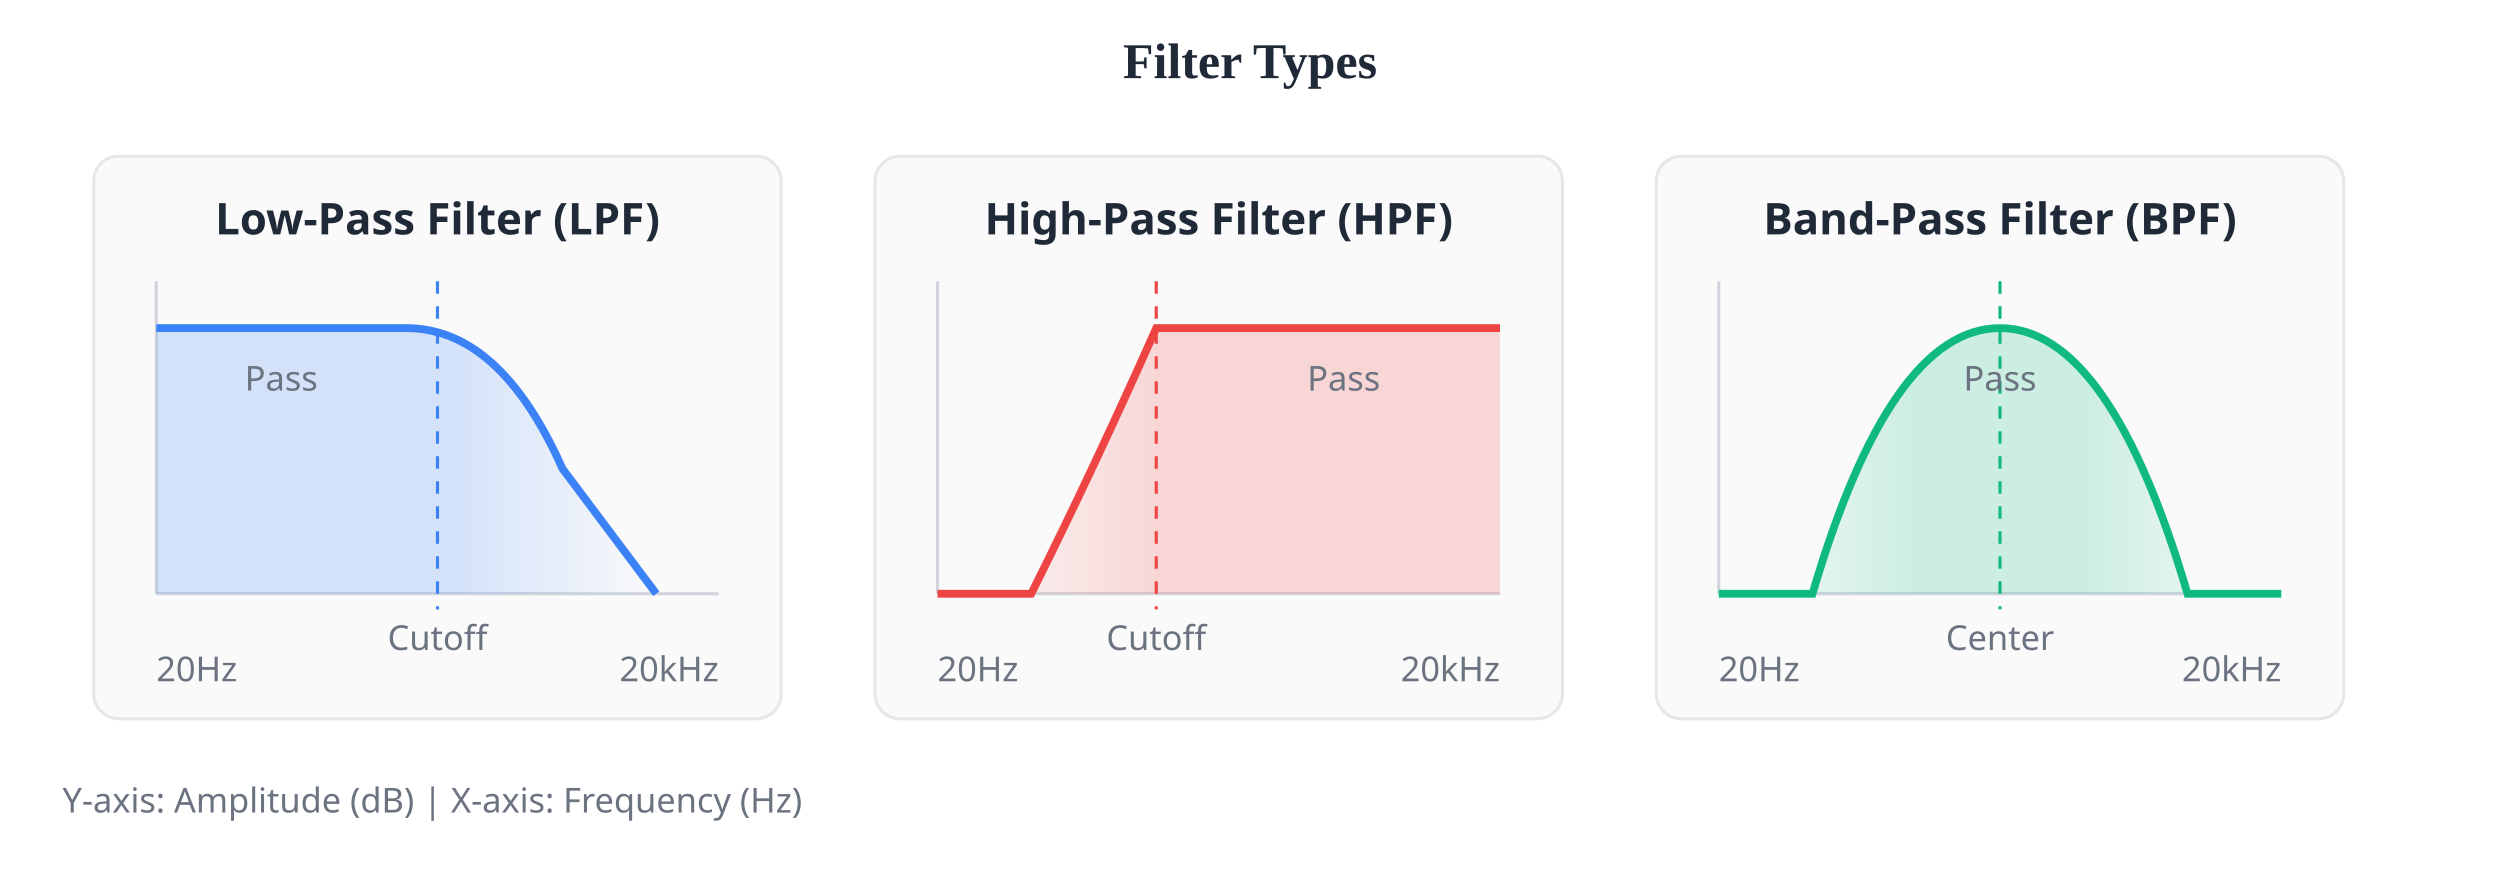
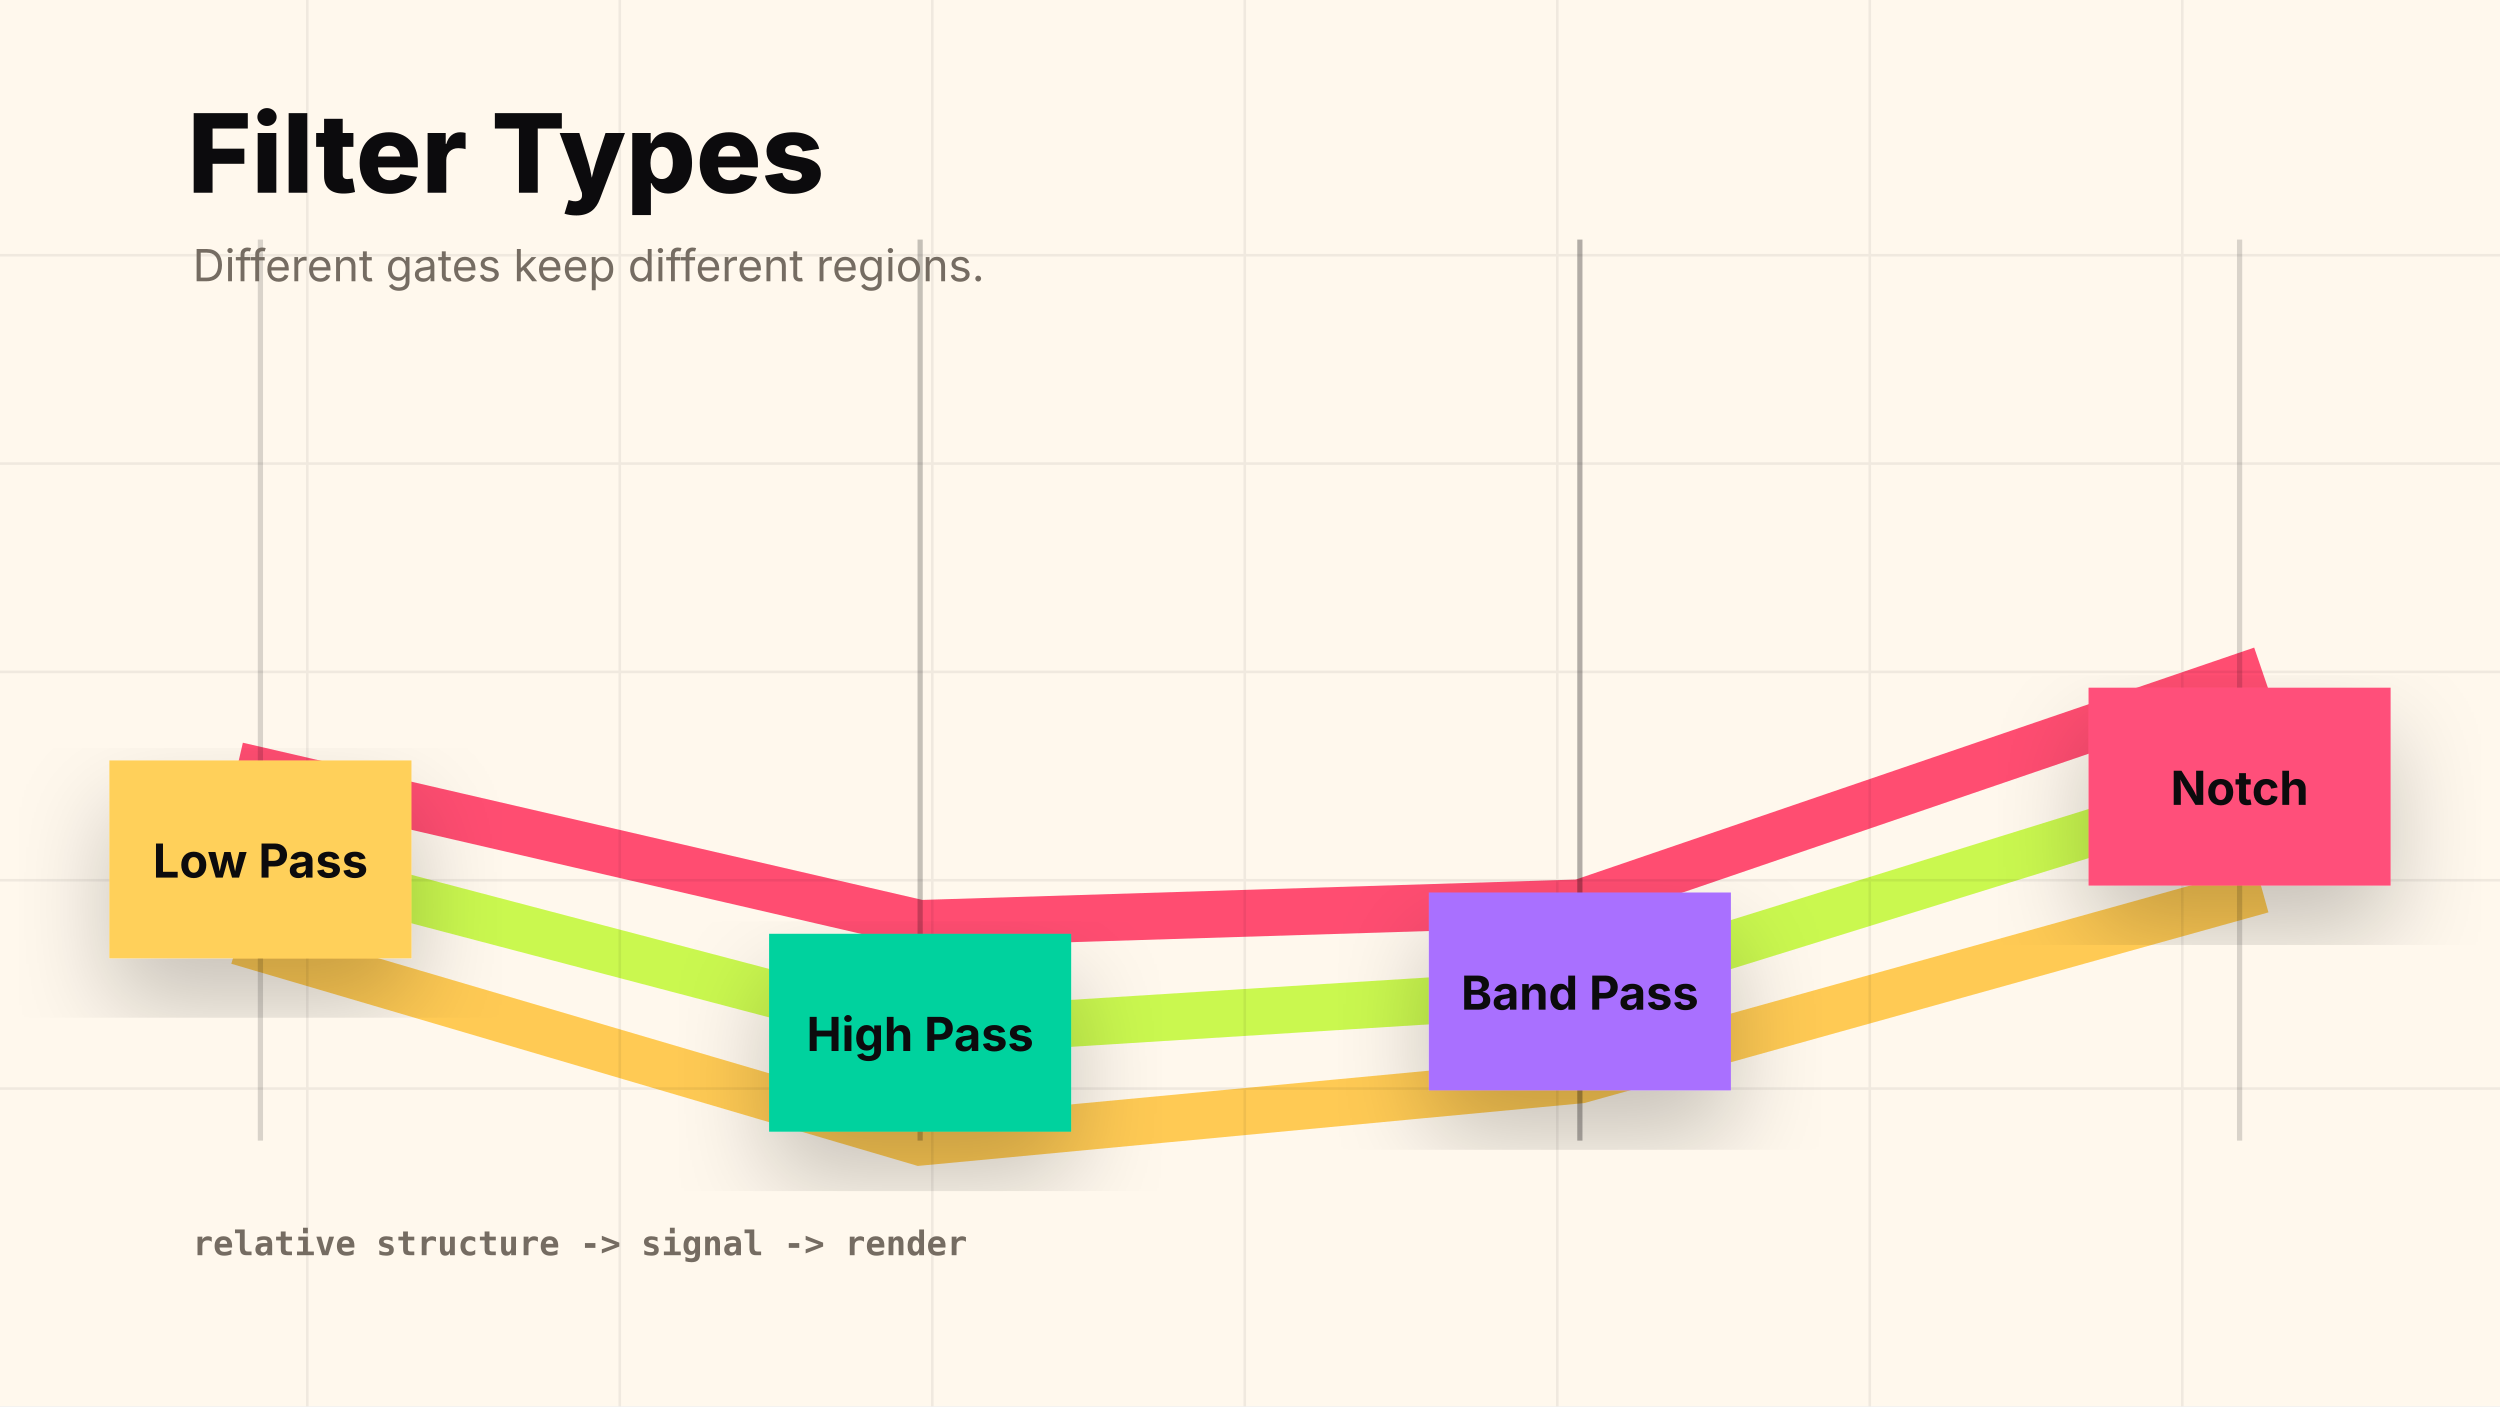
- <svg xmlns="http://www.w3.org/2000/svg" viewBox="0 0 800 280">
+ <svg xmlns="http://www.w3.org/2000/svg" viewBox="0 0 960 540" role="img" aria-labelledby="title desc">
+   <style>
+   :root{color-scheme:light dark}.bg{fill:#fff8ed}.grid{stroke:#0c0b0d;stroke-opacity:.06}.ink{fill:#0c0b0d}.muted{fill:#756c62}.rail{fill:none;stroke-linecap:square;stroke-width:18;mix-blend-mode:multiply}.r0{stroke:#ff4f7a}.r1{stroke:#caff55}.r2{stroke:#ffd05a}.tick{fill:#0c0b0d}.node rect{filter:url(#soft)}.node text{fill:#0c0b0d;font:700 18px ui-sans-serif,-apple-system,BlinkMacSystemFont,'Segoe UI',sans-serif;text-anchor:middle}.mono{font:600 13px ui-monospace,SFMono-Regular,Menlo,monospace}@media(prefers-color-scheme:dark){.bg{fill:#08070a}.grid{stroke:#fff8ed;stroke-opacity:.07}.ink{fill:#fff8ed}.muted{fill:#b5aca1}.rail{mix-blend-mode:screen;opacity:.88}.tick{fill:#fff8ed}.node text{fill:#08070a}}
+ </style>
  <defs>
-     <linearGradient id="lpfFill" x1="0%" y1="0%" x2="100%" y2="0%">
-       <stop offset="0%" style="stop-color:#3b82f6;stop-opacity:0.2" />
-       <stop offset="60%" style="stop-color:#3b82f6;stop-opacity:0.2" />
-       <stop offset="100%" style="stop-color:#3b82f6;stop-opacity:0" />
-     </linearGradient>
-     <linearGradient id="hpfFill" x1="0%" y1="0%" x2="100%" y2="0%">
-       <stop offset="0%" style="stop-color:#ef4444;stop-opacity:0" />
-       <stop offset="40%" style="stop-color:#ef4444;stop-opacity:0.2" />
-       <stop offset="100%" style="stop-color:#ef4444;stop-opacity:0.2" />
-     </linearGradient>
-     <linearGradient id="bpfFill" x1="0%" y1="0%" x2="100%" y2="0%">
-       <stop offset="0%" style="stop-color:#10b981;stop-opacity:0" />
-       <stop offset="35%" style="stop-color:#10b981;stop-opacity:0.2" />
-       <stop offset="65%" style="stop-color:#10b981;stop-opacity:0.2" />
-       <stop offset="100%" style="stop-color:#10b981;stop-opacity:0" />
-     </linearGradient>
+     <filter id="soft" x="-30%" y="-30%" width="160%" height="160%">
+       <feDropShadow dx="0" dy="18" stdDeviation="18" flood-color="#000" flood-opacity=".22" />
+     </filter>
  </defs>
-   <style>
-     .bg { fill: #ffffff; }
-     .title { font: bold 14px sans-serif; fill: #1f2937; }
-     .main-title { font-size: 16px; font-weight: bold; fill: #1f2937; }
-     .label { font: 11px sans-serif; fill: #6b7280; }
-     .axis { stroke: #d1d5db; stroke-width: 1; }
-     .card { fill: #fafafa; stroke: #e5e7eb; }
- 
-     @media (prefers-color-scheme: dark) {
-       .bg { fill: #1f2937; }
-       .title { fill: #f3f4f6; }
-       .main-title { fill: #f3f4f6; }
-       .label { fill: #9ca3af; }
-       .axis { stroke: #4b5563; }
-       .card { fill: #111827; stroke: #4b5563; }
-     }
-   </style>
-   <rect width="800" height="280" class="bg" />
-   <text x="400" y="25" text-anchor="middle" class="main-title">Filter Types</text>
-   <g transform="translate(30, 50)">
-     <rect width="220" height="180" class="card" rx="8" />
-     <text x="110" y="25" text-anchor="middle" class="title">Low-Pass Filter (LPF)</text>
-     <rect x="20" y="40" width="180" height="100" fill="none" />
-     <line x1="20" y1="140" x2="200" y2="140" class="axis" />
-     <line x1="20" y1="40" x2="20" y2="140" class="axis" />
-     <path d="M 20,55 L 100,55 Q 130,55 150,100 L 180,140 L 20,140 Z" fill="url(#lpfFill)" />
-     <path d="M 20,55 L 100,55 Q 130,55 150,100 L 180,140" stroke="#3b82f6" stroke-width="2.5" fill="none" />
-     <line x1="110" y1="40" x2="110" y2="145" stroke="#3b82f6" stroke-width="1" stroke-dasharray="4" />
-     <text x="110" y="158" text-anchor="middle" class="label" fill="#3b82f6">Cutoff</text>
-     <text x="20" y="168" text-anchor="start" class="label">20Hz</text>
-     <text x="200" y="168" text-anchor="end" class="label">20kHz</text>
-     <text x="60" y="75" text-anchor="middle" class="label">Pass</text>
+   <rect class="bg" width="960" height="540" />
+   <path class="grid" d="M0 98H960M0 178H960M0 258H960M0 338H960M0 418H960M118 0V540M238 0V540M358 0V540M478 0V540M598 0V540M718 0V540M838 0V540" />
+   <rect class="tick" x="99" y="92" width="2" height="346" opacity="0.16" />
+   <rect class="tick" x="352.333" y="92" width="2" height="346" opacity="0.24" />
+   <rect class="tick" x="605.667" y="92" width="2" height="346" opacity="0.32" />
+   <rect class="tick" x="859" y="92" width="2" height="346" opacity="0.16" />
+   <text class="ink" x="72" y="74" font-family="ui-sans-serif,-apple-system,BlinkMacSystemFont,'Segoe UI',sans-serif" font-size="42" font-weight="760">Filter Types</text>
+   <text class="muted" x="74" y="108" font-family="ui-sans-serif,-apple-system,BlinkMacSystemFont,'Segoe UI',sans-serif" font-size="17">Different gates keep different regions.</text>
+   <text class="muted mono" x="74" y="482">relative structure -&gt; signal -&gt; render</text>
+   <path class="rail r0" d="M 100.0 296.0 L 353.3 354.6 L 606.7 346.7 L 860.0 260.1" />
+   <path class="rail r1" d="M 100.0 330.0 L 353.3 396.6 L 606.7 380.7 L 860.0 302.1" />
+   <path class="rail r2" d="M 100.0 364.0 L 353.3 438.6 L 606.7 414.7 L 860.0 344.1" />
+   <g class="node" transform="translate(42 292)">
+     <rect fill="#ffd05a" width="116" height="76" />
+     <text x="58" y="45">Low Pass</text>
  </g>
-   <g transform="translate(280, 50)">
-     <rect width="220" height="180" class="card" rx="8" />
-     <text x="110" y="25" text-anchor="middle" class="title">High-Pass Filter (HPF)</text>
-     <rect x="20" y="40" width="180" height="100" fill="none" />
-     <line x1="20" y1="140" x2="200" y2="140" class="axis" />
-     <line x1="20" y1="40" x2="20" y2="140" class="axis" />
-     <path d="M 20,140 L 50,140 Q 70,100 90,55 L 200,55 L 200,140 Z" fill="url(#hpfFill)" />
-     <path d="M 20,140 L 50,140 Q 70,100 90,55 L 200,55" stroke="#ef4444" stroke-width="2.5" fill="none" />
-     <line x1="90" y1="40" x2="90" y2="145" stroke="#ef4444" stroke-width="1" stroke-dasharray="4" />
-     <text x="90" y="158" text-anchor="middle" class="label" fill="#ef4444">Cutoff</text>
-     <text x="20" y="168" text-anchor="start" class="label">20Hz</text>
-     <text x="200" y="168" text-anchor="end" class="label">20kHz</text>
-     <text x="150" y="75" text-anchor="middle" class="label">Pass</text>
+   <g class="node" transform="translate(295.3333 358.5716)">
+     <rect fill="#00d29e" width="116" height="76" />
+     <text x="58" y="45">High Pass</text>
  </g>
-   <g transform="translate(530, 50)">
-     <rect width="220" height="180" class="card" rx="8" />
-     <text x="110" y="25" text-anchor="middle" class="title">Band-Pass Filter (BPF)</text>
-     <rect x="20" y="40" width="180" height="100" fill="none" />
-     <line x1="20" y1="140" x2="200" y2="140" class="axis" />
-     <line x1="20" y1="40" x2="20" y2="140" class="axis" />
-     <path d="M 20,140 L 50,140 Q 75,55 110,55 Q 145,55 170,140 L 200,140 Z" fill="url(#bpfFill)" />
-     <path d="M 20,140 L 50,140 Q 75,55 110,55 Q 145,55 170,140 L 200,140" stroke="#10b981" stroke-width="2.5" fill="none" />
-     <line x1="110" y1="40" x2="110" y2="145" stroke="#10b981" stroke-width="1" stroke-dasharray="4" />
-     <text x="110" y="158" text-anchor="middle" class="label" fill="#10b981">Center</text>
-     <text x="20" y="168" text-anchor="start" class="label">20Hz</text>
-     <text x="200" y="168" text-anchor="end" class="label">20kHz</text>
-     <text x="110" y="75" text-anchor="middle" class="label">Pass</text>
+   <g class="node" transform="translate(548.6667 342.7176)">
+     <rect fill="#a970ff" width="116" height="76" />
+     <text x="58" y="45">Band Pass</text>
  </g>
-   <text x="20" y="260" class="label">Y-axis: Amplitude (dB) | X-axis: Frequency (Hz)</text>
+   <g class="node" transform="translate(802 264.0675)">
+     <rect fill="#ff4f7a" width="116" height="76" />
+     <text x="58" y="45">Notch</text>
+   </g>
</svg>
